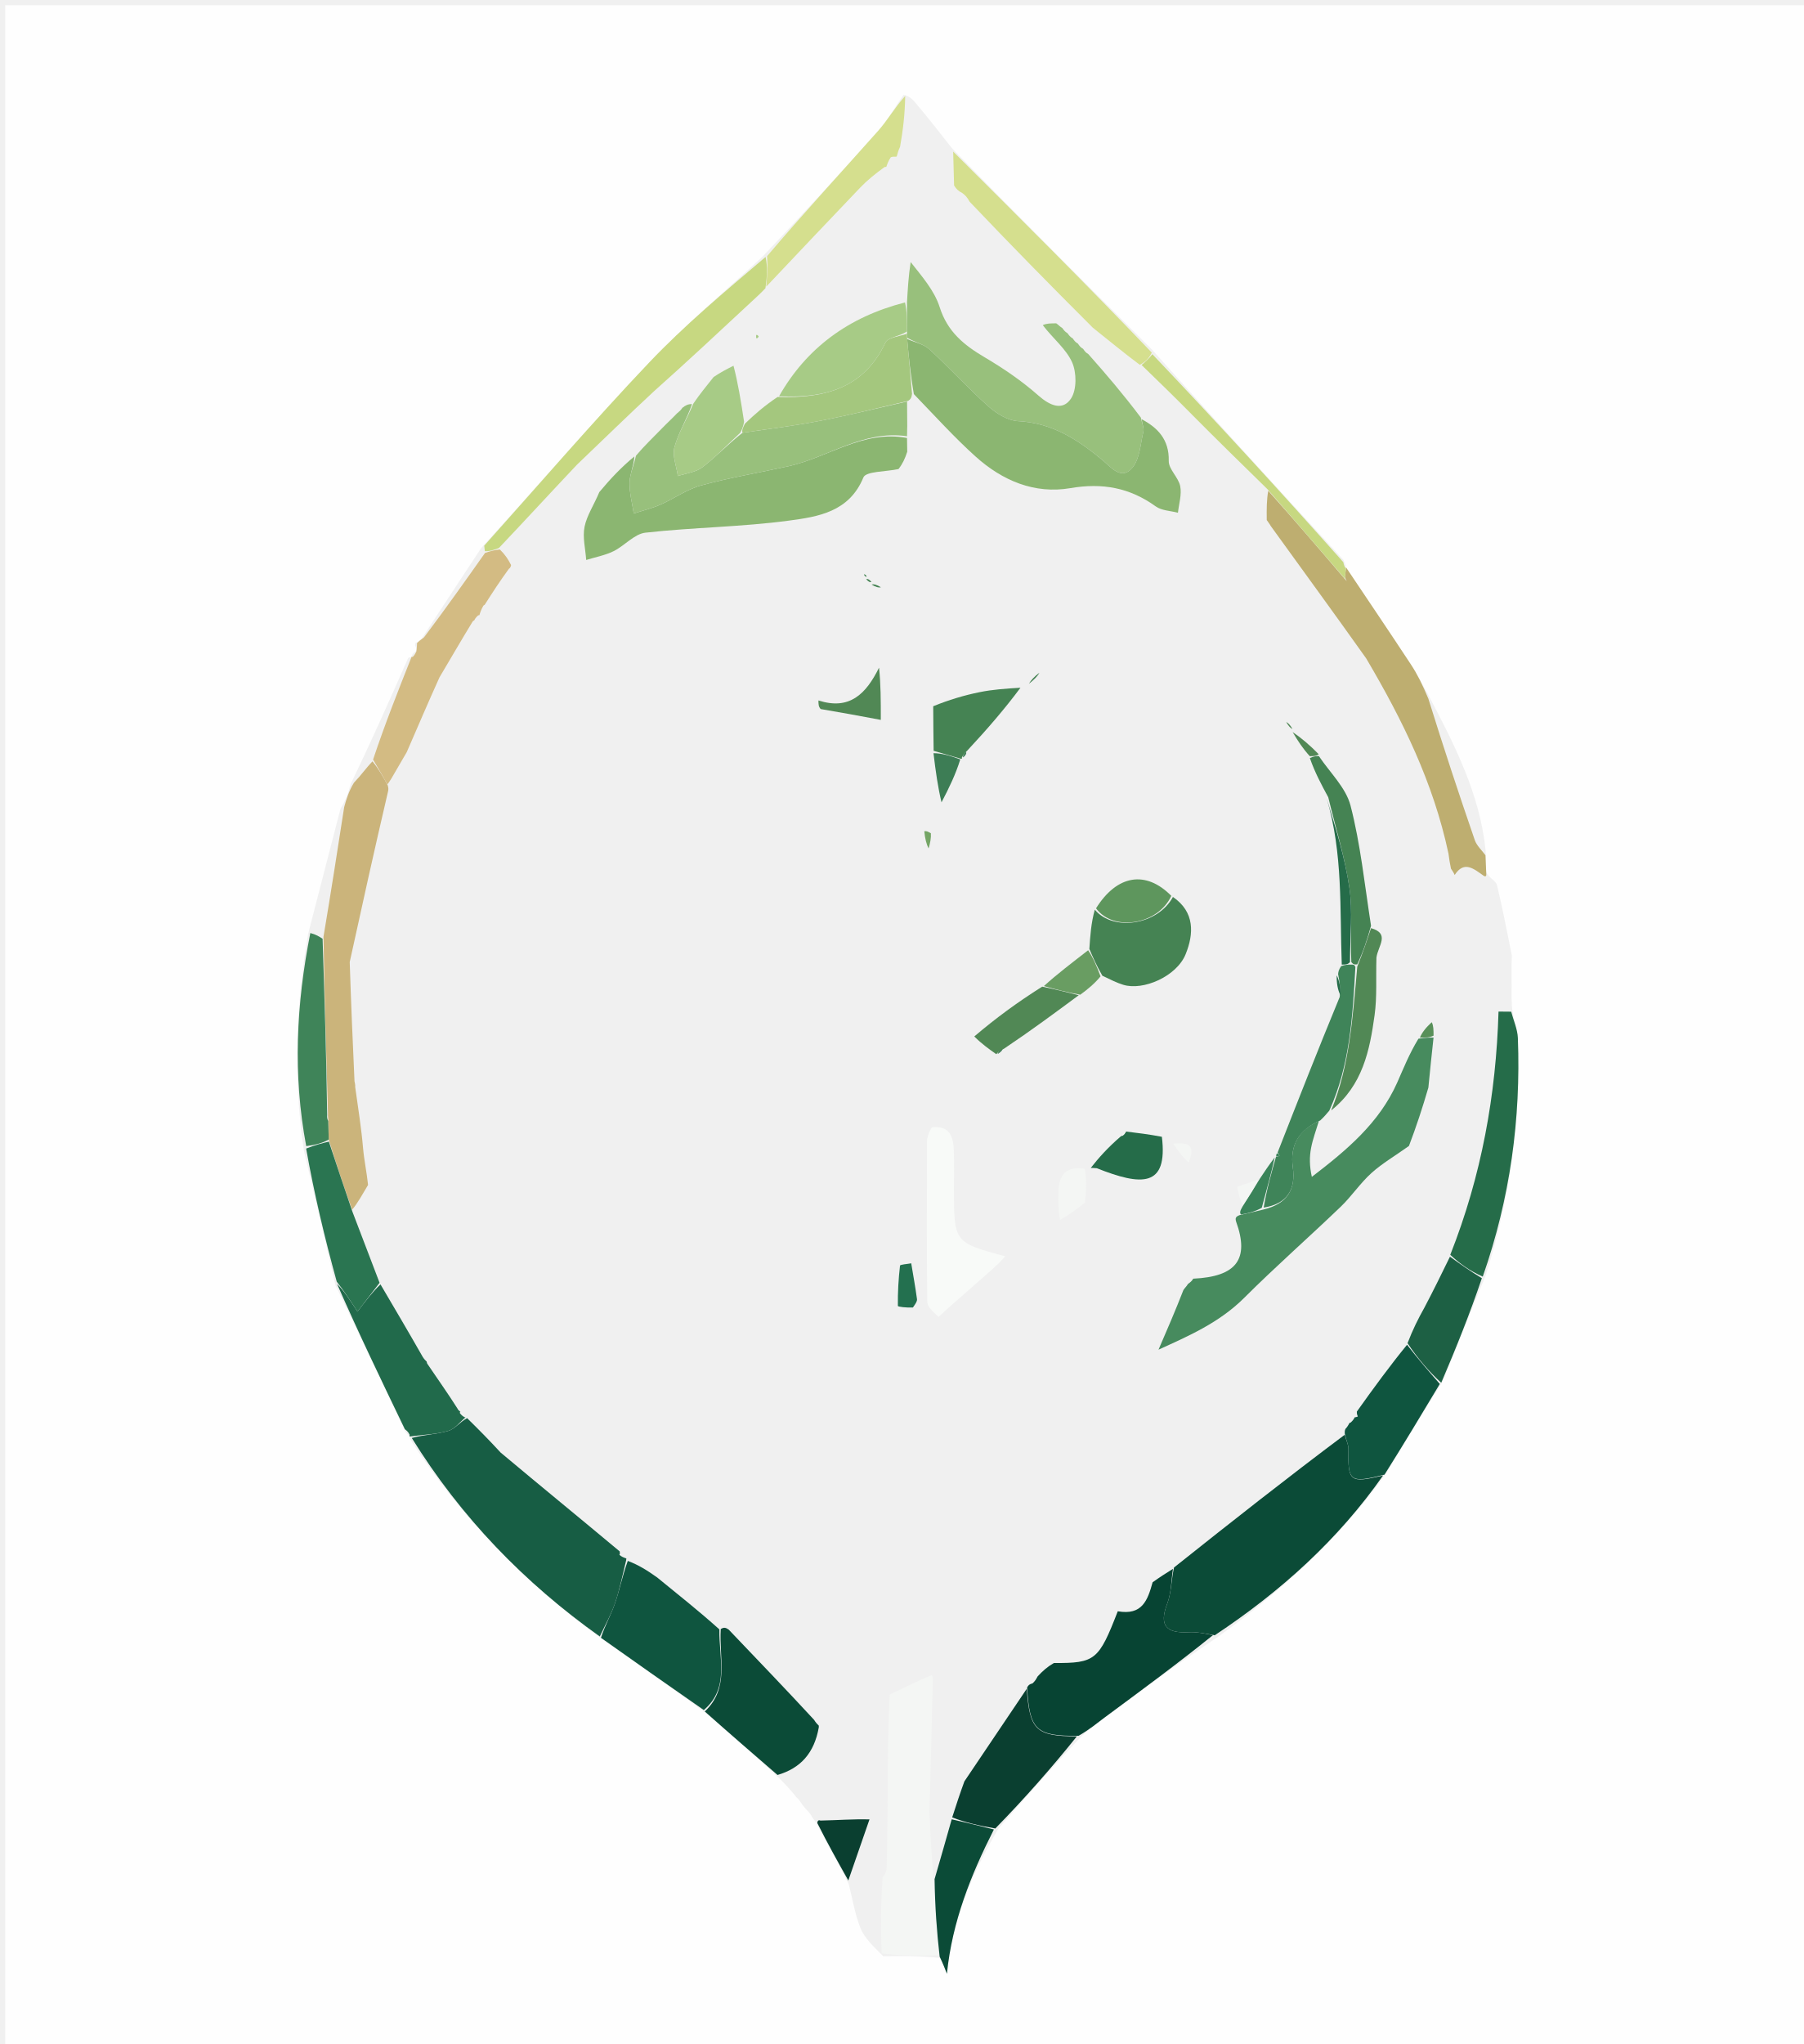
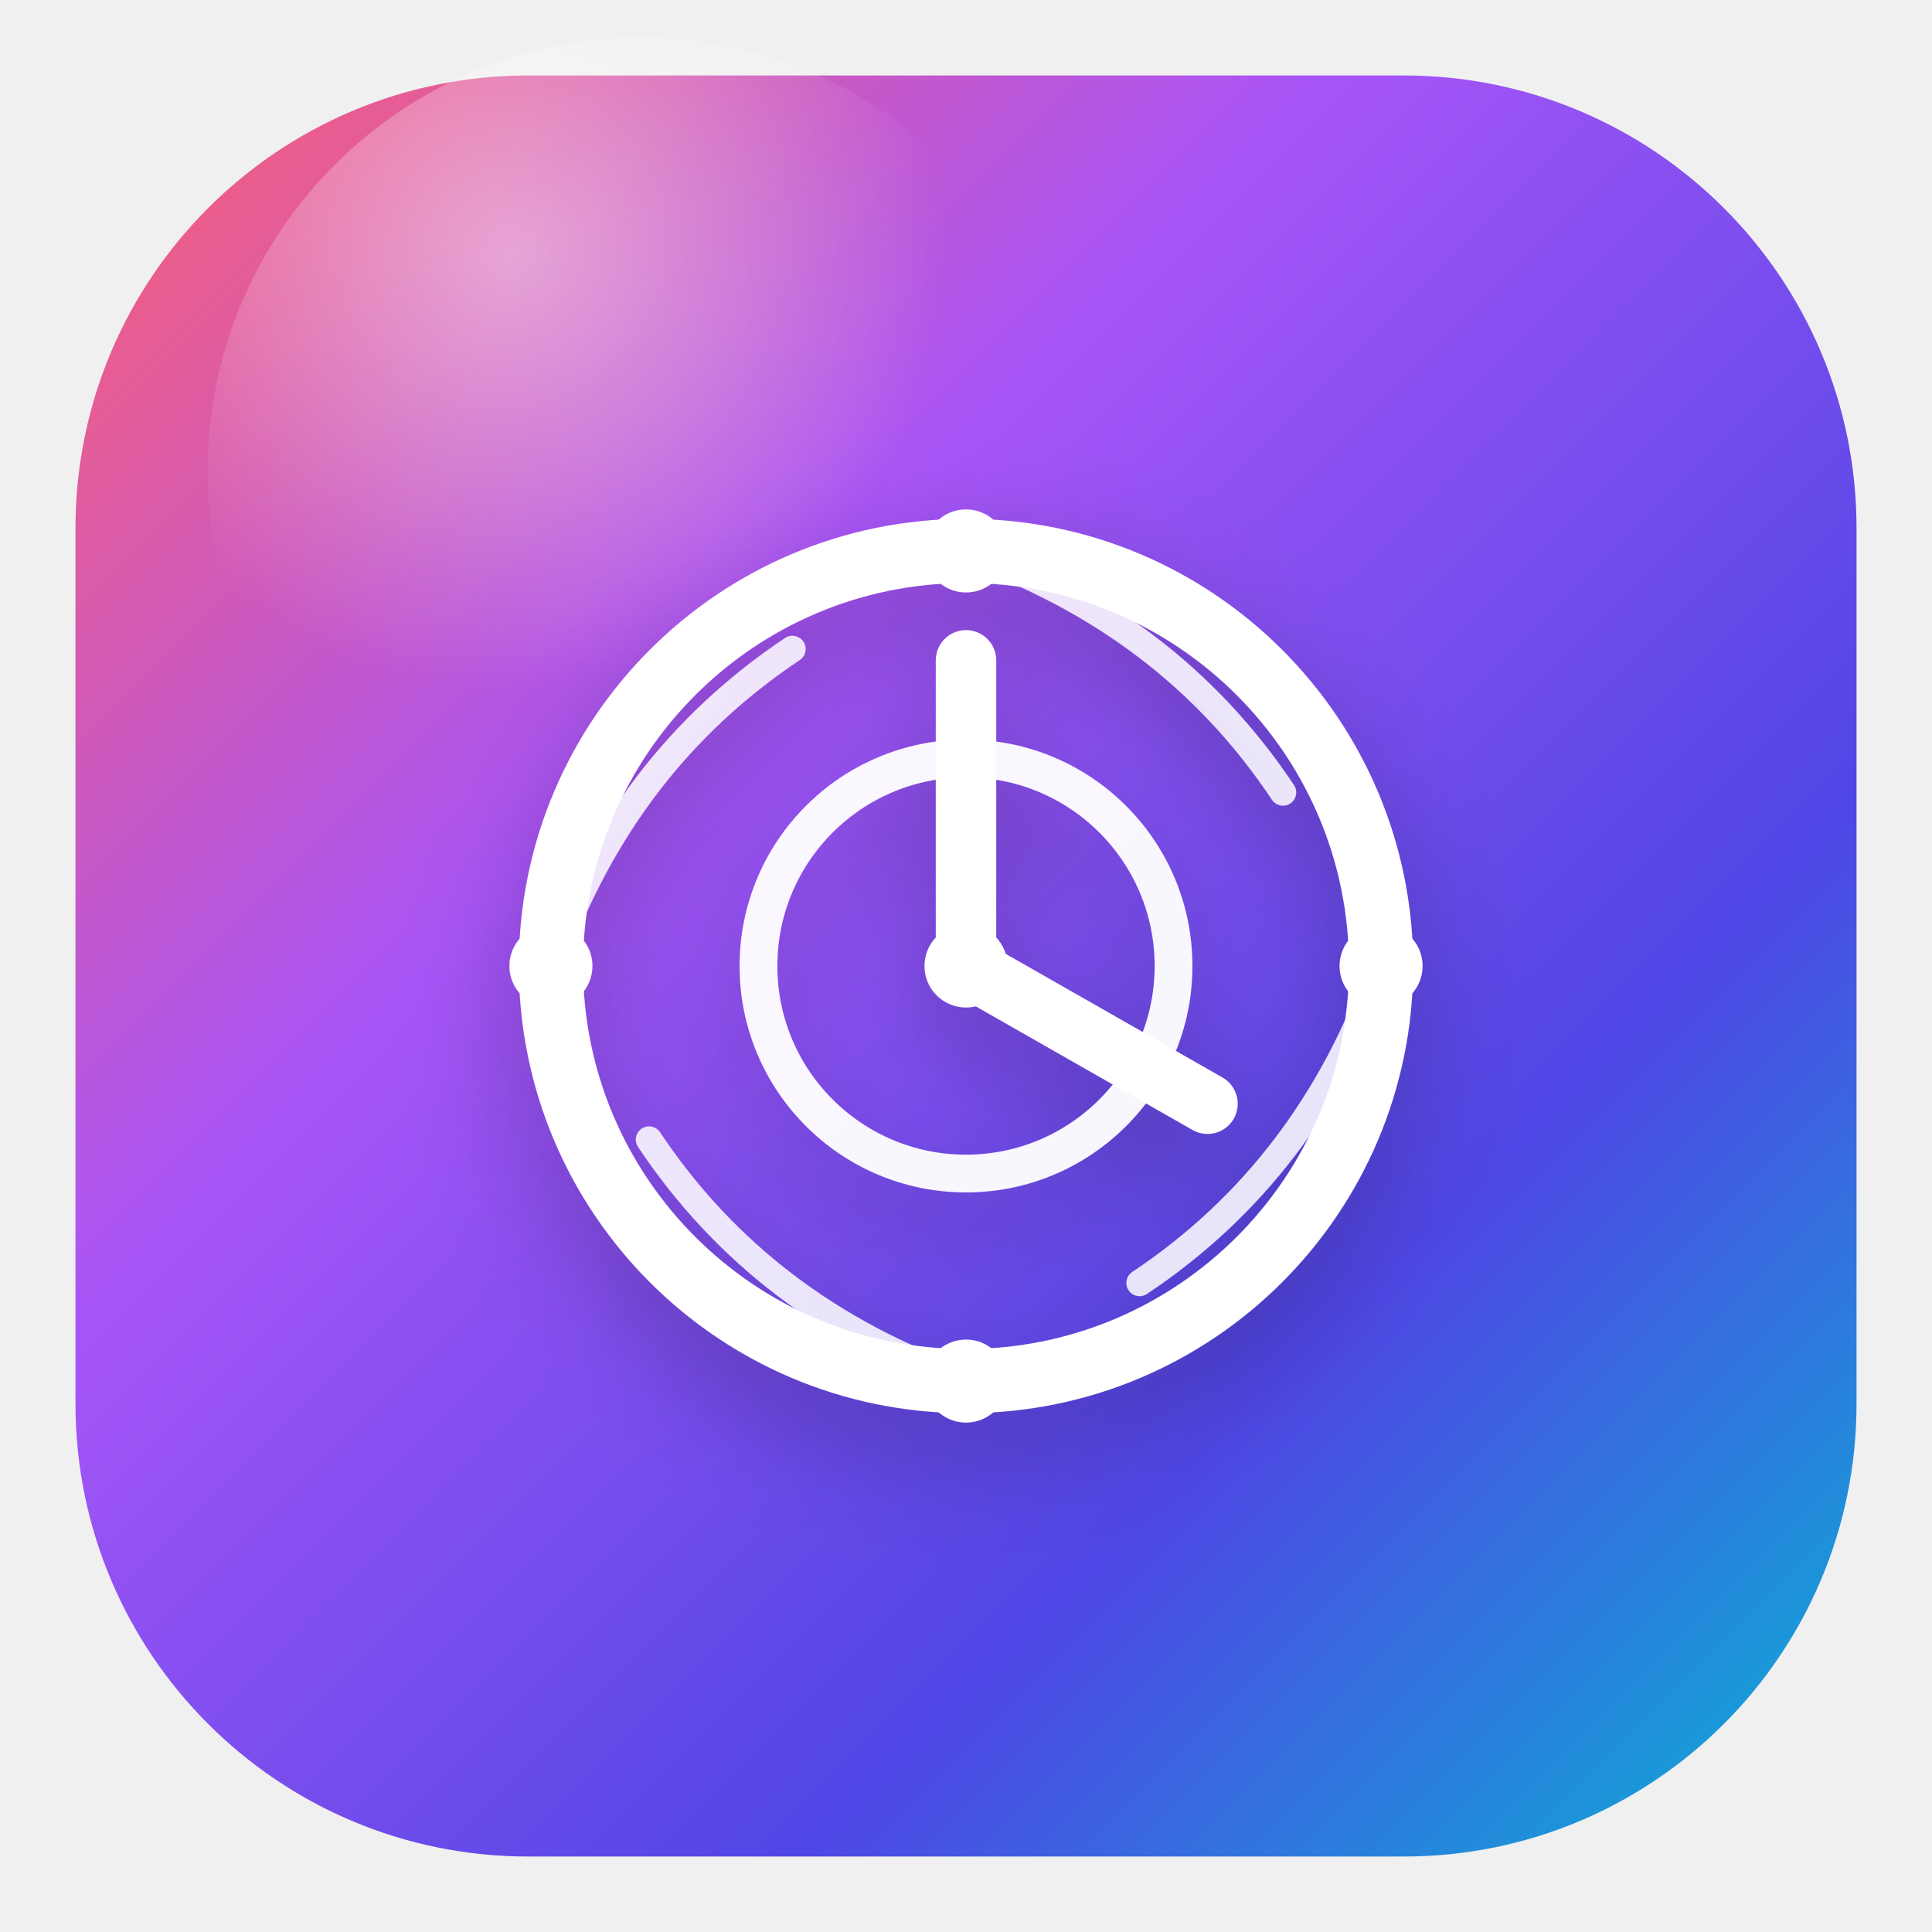
- <svg xmlns="http://www.w3.org/2000/svg" version="1.1" id="Layer_1" x="0px" y="0px" width="100%" viewBox="0 0 346 392" enable-background="new 0 0 346 392" xml:space="preserve">
-   <path fill="#FEFEFE" opacity="1" stroke="none" d=" M347,183   C347,253.333 347,323.167 347,393   C231.667,393 116.333,393 1,393   C1,262.333 1,131.667 1,1   C116.333,1 231.666,1 347,1   C347,61.5 347,122 347,183  M153.727,345.844   C153.882,346.11 154.091,346.325 154.636,346.99   C155.035,347.382 155.434,347.774 155.904,348.672   C156.119,348.925 156.333,349.178 156.801,350.08   C158.778,353.599 160.754,357.118 162.823,361.362   C163.546,364.195 163.995,367.139 165.083,369.823   C165.842,371.694 167.476,373.21 169.432,375.175   C172.965,375.116 176.498,375.057 180.474,375.523   C180.865,376.523 181.256,377.524 181.646,378.524   C182.663,368.499 186.251,359.56 191.561,350.63   C196.709,344.753 201.857,338.877 207.65,332.793   C209.065,331.653 210.443,330.463 211.902,329.382   C218.913,324.191 225.947,319.029 233.66,313.899   C245.751,305.167 256.699,295.264 265.863,282.646   C269.307,276.902 272.752,271.159 276.743,264.956   C279.384,258.364 282.024,251.773 285.007,244.579   C289.695,229.774 291.754,214.604 291.17,199.094   C291.106,197.39 290.332,195.712 290.041,193.216   C289.979,192.128 289.917,191.039 289.976,189.293   C289.951,187.542 289.926,185.792 290.005,183.189   C289.082,178.692 288.236,174.175 287.158,169.714   C286.979,168.976 285.781,168.485 285.087,167.263   C285.042,166.183 284.997,165.103 284.99,163.156   C283.907,152.457 279.198,143.125 273.97,133.24   C272.872,131.304 271.878,129.3 270.657,127.445   C266.551,121.205 262.364,115.018 258.126,108.85   C258.126,108.85 258.109,108.938 258.167,108.471   C258.167,108.471 257.965,108.046 257.733,107.412   C245.523,94.127 233.313,80.842 220.896,66.957   C208.212,54.329 195.528,41.7 182.622,28.439   C180.408,25.61 178.194,22.781 175.529,19.618   C174.974,19.002 174.419,18.387 173.322,18.186   C171.72,20.49 170.331,22.984 168.48,25.067   C161.356,33.08 154.085,40.961 146.285,49.211   C138.985,55.976 131.308,62.383 124.471,69.588   C113.648,80.995 103.387,92.936 92.33,105.07   C88.604,110.723 84.879,116.376 80.862,122.529   C80.577,122.788 80.293,123.047 79.704,123.35   C79.533,123.648 79.633,123.876 79.935,124.476   C79.935,124.476 79.875,124.919 79.442,125.144   C79.184,125.36 79.009,125.63 78.963,126.005   C78.963,126.005 78.968,125.938 78.315,126.161   C74.815,134.091 71.316,142.021 67.279,150.342   C66.86,151.826 66.441,153.31 65.318,155.103   C63.319,162.843 61.32,170.583 59.107,179.09   C56.824,192.595 56.163,206.132 58.296,220.664   C60.276,228.976 62.256,237.287 64.349,246.455   C68.789,255.671 73.229,264.886 77.817,274.65   C78.069,274.915 78.321,275.18 78.542,275.487   C78.542,275.487 78.498,275.515 78.754,276.144   C88.447,291.029 100.591,303.553 115.503,314.348   C122.006,318.883 128.508,323.419 135.388,328.507   C139.976,332.473 144.563,336.439 149.435,340.984   C150.483,342.04 151.531,343.096 152.775,344.674   C153.044,344.921 153.313,345.169 153.727,345.844  z" />
-   <path fill="#175D44" opacity="1" stroke="none" d=" M115.055,313.844   C100.591,303.553 88.447,291.029 78.99,275.777   C81.497,275.11 83.844,275.061 86.012,274.414   C87.269,274.038 88.238,272.699 89.605,271.974   C91.883,274.201 93.893,276.248 96.049,278.586   C103.75,285.04 111.305,291.203 118.877,297.529   C118.894,297.692 118.967,298.011 118.819,298.178   C119.161,298.526 119.65,298.709 120.143,298.878   C120.146,298.865 120.17,298.846 120.112,299.247   C119.369,302.285 118.84,304.976 117.952,307.543   C117.201,309.717 116.037,311.749 115.055,313.844  z" />
-   <path fill="#0B4B37" opacity="1" stroke="none" d=" M265.313,282.973   C256.699,295.264 245.751,305.167 233.017,313.617   C230.925,313.223 229.467,312.953 228.027,313.028   C223.832,313.249 222.242,311.876 223.908,307.538   C224.697,305.482 224.665,303.11 225.208,300.618   C236.244,291.829 247.077,283.304 257.964,275.154   C258.245,276.302 258.682,277.078 258.668,277.845   C258.549,284.182 258.911,284.481 265.313,282.973  z" />
-   <path fill="#BEAE70" opacity="1" stroke="none" d=" M258.208,108.811   C262.364,115.018 266.551,121.205 270.657,127.445   C271.878,129.3 272.872,131.304 273.999,133.994   C276.972,143.543 279.882,152.349 282.905,161.116   C283.277,162.192 284.255,163.059 284.953,164.022   C284.997,165.103 285.042,166.183 285.108,167.629   C285.13,167.995 285.053,168.111 284.718,168.03   C282.623,166.547 280.861,165.023 279.046,167.807   C278.848,167.337 278.674,167.114 278.338,166.592   C278.12,165.519 277.992,164.8 277.857,163.694   C274.949,150.067 269.06,138.108 262.07,126.264   C255.945,117.637 249.874,109.344 243.744,100.847   C243.52,100.403 243.305,100.222 242.999,99.737   C242.968,97.573 242.979,95.77 243.29,94.123   C248.395,99.851 253.199,105.424 258.057,111.138   C258.199,111.33 258.286,111.381 258.374,111.431   C258.248,111.288 258.122,111.146 258.012,110.636   C258.088,109.783 258.148,109.297 258.208,108.811  z" />
-   <path fill="#F4F6F4" opacity="1" stroke="none" d=" M180.031,374.997   C176.498,375.057 172.965,375.116 169.136,374.645   C168.91,369.456 168.98,364.797 169.307,360.04   C169.687,359.623 169.812,359.305 170.064,358.597   C170.212,354.148 170.231,350.089 170.279,345.559   C170.31,338.388 170.314,331.689 170.672,324.981   C173.57,323.645 176.114,322.319 178.755,321.249   C178.919,321.676 178.986,321.846 178.938,322.472   C178.696,330.948 178.568,338.969 178.292,347.424   C178.455,351.989 178.768,356.118 179.056,360.691   C179.365,365.756 179.698,370.377 180.031,374.997  z" />
-   <path fill="#CBB47B" opacity="1" stroke="none" d=" M66.022,154.794   C66.441,153.31 66.86,151.826 67.897,150.109   C69.36,148.584 70.206,147.292 71.455,146.017   C72.677,147.507 73.495,148.981 74.376,150.606   C74.515,151.081 74.563,151.408 74.38,152.034   C71.835,162.912 69.494,173.494 67.087,184.497   C67.338,192.323 67.653,199.728 68.003,207.365   C68.037,207.596 68.182,208.042 68.136,208.46   C68.701,212.574 69.312,216.269 69.642,220.155   C69.856,222.571 70.35,224.796 70.605,227.25   C69.506,229.084 68.646,230.687 67.553,231.994   C65.909,227.446 64.498,223.195 63.06,218.548   C63.009,217.095 62.986,216.039 62.973,214.747   C62.983,214.511 62.875,214.051 62.913,213.624   C62.594,202.141 62.239,191.086 62.052,179.664   C63.488,171.13 64.755,162.962 66.022,154.794  z" />
-   <path fill="#074433" opacity="1" stroke="none" d=" M225.004,300.881   C224.665,303.11 224.697,305.482 223.908,307.538   C222.242,311.876 223.832,313.249 228.027,313.028   C229.467,312.953 230.925,313.223 232.673,313.596   C225.947,319.029 218.913,324.191 211.902,329.382   C210.443,330.463 209.065,331.653 206.897,332.897   C198.711,332.981 197.52,331.798 197.026,323.661   C197.247,323.167 197.482,322.999 198.07,322.839   C198.539,322.409 198.736,322.084 199.052,321.495   C200.025,320.454 200.878,319.679 202.169,318.932   C210.113,318.978 210.776,318.4 214.42,309.012   C219.112,309.836 220.145,306.92 221.103,303.454   C222.525,302.427 223.765,301.654 225.004,300.881  z" />
-   <path fill="#0F553F" opacity="1" stroke="none" d=" M115.279,314.096   C116.037,311.749 117.201,309.717 117.952,307.543   C118.84,304.976 119.369,302.285 120.428,299.35   C122.496,300.123 124.191,301.194 126.074,302.535   C130.173,305.886 134.083,308.967 137.994,312.486   C137.91,318.115 139.972,323.732 135.01,327.954   C128.508,323.419 122.006,318.883 115.279,314.096  z" />
-   <path fill="#0B4B37" opacity="1" stroke="none" d=" M135.199,328.231   C139.972,323.732 137.91,318.115 138.263,312.421   C138.882,312.031 139.233,312.144 139.79,312.532   C145.365,318.378 150.734,323.949 156.161,329.828   C156.513,330.413 156.808,330.691 157.074,330.951   C157.045,330.934 157.101,330.895 157.067,331.273   C156.204,336.189 153.586,339.115 149.15,340.405   C144.563,336.439 139.976,332.473 135.199,328.231  z" />
-   <path fill="#C7D881" opacity="1" stroke="none" d=" M92.888,104.652   C103.387,92.936 113.648,80.995 124.471,69.588   C131.308,62.383 138.985,55.976 146.86,49.277   C147.287,51.219 147.138,53.095 146.836,55.27   C145.829,56.342 144.968,57.106 144.126,57.89   C138.015,63.583 131.907,69.281 125.473,75.019   C120.421,79.698 115.694,84.334 110.673,89.124   C105.582,94.51 100.785,99.742 95.698,105.103   C94.62,105.503 93.831,105.774 93.005,105.696   C92.941,105.116 92.914,104.884 92.888,104.652  z" />
-   <path fill="#256C49" opacity="1" stroke="none" d=" M289.888,194.022   C290.332,195.712 291.106,197.39 291.17,199.094   C291.754,214.604 289.695,229.774 284.434,244.836   C281.954,243.732 280.048,242.371 278.202,240.651   C284.216,225.439 286.984,209.977 287.459,194.001   C288.5,194.001 289.194,194.012 289.888,194.022  z" />
-   <path fill="#216A4B" opacity="1" stroke="none" d=" M89.336,271.794   C88.238,272.699 87.269,274.038 86.012,274.414   C83.844,275.061 81.497,275.11 78.861,275.463   C78.498,275.515 78.542,275.487 78.581,275.152   C78.303,274.579 77.986,274.34 77.669,274.102   C73.229,264.886 68.789,255.671 64.653,246.224   C65.994,247.583 67.031,249.174 68.575,251.54   C70.195,249.428 71.504,247.721 72.989,246.322   C75.785,251.073 78.405,255.515 81.082,260.211   C81.385,260.694 81.633,260.923 81.867,261.147   C81.854,261.142 81.835,261.169 81.938,261.493   C83.999,264.549 85.957,267.282 87.761,270.139   C87.852,270.408 88.097,270.553 88.315,270.761   C88.289,270.824 88.175,270.748 88.229,271.028   C88.596,271.5 88.909,271.691 89.24,271.847   C89.259,271.812 89.336,271.794 89.336,271.794  z" />
-   <path fill="#0A3F30" opacity="1" stroke="none" d=" M196.961,323.874   C197.52,331.798 198.711,332.981 206.575,333   C201.857,338.877 196.709,344.753 190.931,350.667   C187.722,350.105 185.143,349.506 182.658,348.543   C183.44,346.098 184.129,344.016 184.997,341.633   C189.104,335.513 193.032,329.694 196.961,323.874  z" />
-   <path fill="#D5DF8E" opacity="1" stroke="none" d=" M182.844,29.072   C195.528,41.7 208.212,54.329 220.948,67.629   C220.329,68.867 219.657,69.433 218.644,69.964   C215.516,67.623 212.73,65.316 209.649,62.86   C201.574,54.796 193.794,46.883 185.985,38.666   C185.591,37.922 185.226,37.479 184.577,37.009   C183.87,36.637 183.447,36.293 183.02,35.567   C182.958,33.148 182.901,31.11 182.844,29.072  z" />
-   <path fill="#D3BB83" opacity="1" stroke="none" d=" M93.042,106.044   C93.831,105.774 94.62,105.503 95.885,105.378   C96.929,106.407 97.497,107.291 98.037,108.363   C98.01,108.551 97.924,108.921 97.626,109.078   C95.869,111.483 94.411,113.73 92.975,115.99   C92.998,116.002 92.979,115.953 92.742,116.137   C92.313,116.875 92.121,117.429 91.96,117.992   C91.992,118 91.976,117.938 91.724,118.017   C91.292,118.394 91.113,118.692 90.965,118.992   C90.997,118.994 90.97,118.936 90.703,119.143   C88.472,122.779 86.51,126.208 84.312,129.891   C82.116,134.748 80.154,139.35 78.025,144.245   C76.964,146.067 76.071,147.596 75.051,149.356   C74.72,149.877 74.517,150.165 74.313,150.454   C73.495,148.981 72.677,147.507 71.567,145.673   C73.839,138.853 76.404,132.396 78.968,125.938   C78.968,125.938 78.963,126.005 79.184,125.978   C79.562,125.606 79.718,125.263 79.875,124.919   C79.875,124.919 79.935,124.476 79.964,124.073   C79.993,123.67 80.008,123.306 80.008,123.306   C80.293,123.047 80.577,122.788 81.344,122.223   C85.564,116.627 89.303,111.336 93.042,106.044  z" />
-   <path fill="#0F553F" opacity="1" stroke="none" d=" M265.588,282.809   C258.911,284.481 258.549,284.182 258.668,277.845   C258.682,277.078 258.245,276.302 257.967,274.952   C257.917,274.373 258.044,273.987 258.264,273.853   C258.616,273.407 258.748,273.096 258.906,272.836   C258.933,272.886 258.821,272.908 259.083,272.827   C259.525,272.44 259.706,272.135 259.846,271.86   C259.805,271.891 259.761,271.8 259.955,271.812   C260.26,271.764 260.472,271.663 260.467,271.649   C260.38,271.432 260.265,271.226 260.281,270.712   C263.556,266.112 266.708,261.818 269.913,257.901   C272.043,260.656 274.12,263.036 276.196,265.416   C272.752,271.159 269.307,276.902 265.588,282.809  z" />
-   <path fill="#2A7551" opacity="1" stroke="none" d=" M72.812,246.015   C71.504,247.721 70.195,249.428 68.575,251.54   C67.031,249.174 65.994,247.583 64.596,245.796   C62.256,237.287 60.276,228.976 58.726,220.274   C60.467,219.571 61.777,219.258 63.087,218.944   C64.498,223.195 65.909,227.446 67.596,232.357   C69.519,237.35 71.166,241.682 72.812,246.015  z" />
-   <path fill="#3F8459" opacity="1" stroke="none" d=" M63.06,218.548   C61.777,219.258 60.467,219.571 58.742,219.804   C56.163,206.132 56.824,192.595 59.528,178.939   C60.593,179.202 61.238,179.616 61.883,180.03   C62.239,191.086 62.594,202.141 62.762,213.715   C62.704,214.482 62.834,214.732 62.963,214.983   C62.986,216.039 63.009,217.095 63.06,218.548  z" />
-   <path fill="#D5DF8E" opacity="1" stroke="none" d=" M146.989,54.971   C147.138,53.095 147.287,51.219 147.152,49.117   C154.085,40.961 161.356,33.08 168.48,25.067   C170.331,22.984 171.72,20.49 173.64,18.415   C173.599,21.754 173.24,24.864 172.658,28.156   C172.305,28.892 172.175,29.447 172.023,30.004   C172,30.007 172.007,30.052 171.796,30.052   C171.585,30.053 171.164,30.022 170.878,30.16   C170.399,30.876 170.206,31.456 170.014,32.016   C170.015,31.997 170.051,32.016 169.699,32.022   C167.907,33.33 166.382,34.548 165.043,35.946   C158.996,42.26 153.002,48.625 146.989,54.971  z" />
-   <path fill="#1D6044" opacity="1" stroke="none" d=" M276.47,265.186   C274.12,263.036 272.043,260.656 270.005,257.597   C271.027,254.946 272.012,252.975 273.247,250.765   C275.045,247.355 276.593,244.182 278.142,241.009   C280.048,242.371 281.954,243.732 284.263,245.137   C282.024,251.773 279.384,258.364 276.47,265.186  z" />
-   <path fill="#C7D881" opacity="1" stroke="none" d=" M218.986,69.999   C219.657,69.433 220.329,68.867 221.052,67.929   C233.313,80.842 245.523,94.127 257.688,107.82   C257.799,108.466 257.954,108.702 258.109,108.938   C258.109,108.938 258.126,108.85 258.167,108.831   C258.148,109.297 258.088,109.783 258.014,110.635   C258,111 258.003,110.996 258.003,110.996   C253.199,105.424 248.395,99.851 243.145,93.828   C238.13,88.919 233.559,84.461 228.833,79.696   C225.447,76.26 222.216,73.129 218.986,69.999  z" />
-   <path fill="#0B4B37" opacity="1" stroke="none" d=" M182.565,348.907   C185.143,349.506 187.722,350.105 190.655,350.856   C186.251,359.56 182.663,368.499 181.646,378.524   C181.256,377.524 180.865,376.523 180.253,375.26   C179.698,370.377 179.365,365.756 179.279,360.378   C180.539,356.049 181.552,352.478 182.565,348.907  z" />
-   <path fill="#0A3F30" opacity="1" stroke="none" d=" M162.731,360.638   C160.754,357.118 158.778,353.599 156.794,349.644   C156.786,349.208 157.02,348.981 157.381,349.149   C160.701,349.08 163.659,348.844 166.792,348.927   C167.724,352.404 168…39834 tokens truncated…916,140.961   C177.137,140.748 176.646,140.279 176.114,139.541   C176.31,139.204 176.548,139.136 177.156,139.1  z" />
-   <path fill="#458353" opacity="1" stroke="none" d=" M168.98,112.628   C168.533,112.734 167.928,112.566 167.196,112.097   C167.653,111.981 168.237,112.167 168.98,112.628  z" />
-   <path fill="#458353" opacity="1" stroke="none" d=" M167.164,111.604   C166.876,111.723 166.563,111.535 166.164,111.077   C166.432,110.97 166.785,111.134 167.164,111.604  z" />
-   <path fill="#458353" opacity="1" stroke="none" d=" M166.251,110.596   C166.057,110.643 165.824,110.467 165.741,110.172   C165.891,110.052 166.211,110.373 166.251,110.596  z" />
-   <path fill="#478B5E" opacity="1" stroke="none" d=" M227.9,246.225   C228.333,245.912 228.598,245.728 228.898,245.225   C237.141,244.84 239.753,241.54 237.108,234.246   C236.937,233.597 237.03,233.319 237.841,233.02   C239.625,232.639 240.812,232.32 242.367,231.963   C246.966,230.861 248.583,228.087 248,223.872   C247.415,219.648 249.117,216.709 252.995,214.997   C252.485,216.713 251.836,218.403 251.503,220.153   C251.18,221.856 251.181,223.621 251.648,225.698   C258.289,220.611 264.57,215.398 268.033,207.597   C269.231,204.896 270.308,202.143 272.095,199.205   C273.497,198.995 274.246,198.992 274.994,198.989   C274.663,202.044 274.332,205.099 274.002,208.578   C272.853,212.515 271.701,216.027 270.276,219.772   C267.685,221.634 265.193,223.069 263.101,224.949   C260.933,226.896 259.286,229.415 257.177,231.438   C251.063,237.305 244.686,242.903 238.69,248.886   C233.834,253.731 227.88,256.262 222.234,258.843   C223.899,254.996 225.455,251.402 227.011,247.408   C227.339,246.914 227.601,246.727 227.9,246.225  z" />
-   <path fill="#3F8459" opacity="1" stroke="none" d=" M253.262,214.877   C249.117,216.709 247.415,219.648 248,223.872   C248.583,228.087 246.966,230.861 242.409,231.593   C242.988,228.1 243.891,224.937 244.793,221.775   C244.793,221.775 244.844,221.912 244.983,221.864   C245.232,221.752 245.343,221.688 245.453,221.625   C245.331,221.421 245.21,221.217 245.088,221.014   C248.909,211.27 252.731,201.526 256.987,191.213   C257.176,189.368 256.93,188.092 256.685,186.816   C256.735,186.399 256.786,185.983 257.269,185.283   C258.116,184.993 258.532,184.988 259.211,184.988   C259.65,184.997 259.825,185 260,185.456   C259.477,195.149 258.903,204.38 255,212.996   C254.51,213.583 254.019,214.171 253.262,214.877  z" />
-   <path fill="#518855" opacity="1" stroke="none" d=" M255.357,212.959   C258.903,204.38 259.477,195.149 260.359,185.392   C261.479,182.583 262.241,180.29 263.002,177.998   C266.714,179.062 264.35,181.374 264.041,183.627   C263.92,187.558 264.171,191.164 263.688,194.668   C262.752,201.446 261.4,208.165 255.357,212.959  z" />
-   <path fill="#589059" opacity="1" stroke="none" d=" M274.995,198.616   C274.246,198.992 273.497,198.995 272.375,198.997   C272.772,198.021 273.543,197.046 274.653,196.038   C274.993,196.75 274.994,197.497 274.995,198.616  z" />
-   <path fill="#458353" opacity="1" stroke="none" d=" M179.097,143.994   C179.063,141.293 179.029,138.593 179.016,135.443   C181.992,134.231 184.922,133.352 187.908,132.744   C190.373,132.243 192.904,132.063 195.754,131.893   C192.759,135.925 189.414,139.805 185.529,143.974   C184.822,144.626 184.655,144.988 184.488,145.35   C184.488,145.35 184.675,145.602 184.262,145.494   C182.266,144.922 180.682,144.458 179.097,143.994  z" />
-   <path fill="#458353" opacity="1" stroke="none" d=" M199.388,129.017   C199.044,129.685 198.351,130.363 197.37,131.14   C197.734,130.502 198.387,129.764 199.388,129.017  z" />
-   <path fill="#458353" opacity="1" stroke="none" d=" M263.002,177.542   C262.241,180.29 261.479,182.583 260.359,184.939   C259.825,185 259.65,184.997 259.225,184.522   C258.978,179.452 259.511,174.777 258.853,170.276   C257.996,164.414 256.194,158.69 254.798,152.907   C253.509,150.522 252.22,148.136 251.267,145.381   C252.068,145.008 252.533,145.004 252.998,145.001   C255.089,148.146 258.171,151.034 259.067,154.49   C260.979,161.866 261.758,169.536 263.002,177.542  z" />
-   <path fill="#518855" opacity="1" stroke="none" d=" M252.963,144.645   C252.533,145.004 252.068,145.008 251.254,145.019   C249.949,143.589 248.993,142.151 247.96,140.391   C249.565,141.476 251.247,142.882 252.963,144.645  z" />
-   <path fill="#518855" opacity="1" stroke="none" d=" M247.919,139.785   C247.548,139.666 247.172,139.218 246.726,138.477   C247.076,138.608 247.494,139.032 247.919,139.785  z" />
-   <path fill="#8BB671" opacity="1" stroke="none" d=" M174.033,86.633   C173.598,87.974 173.15,88.938 172.359,89.957   C169.803,90.495 166.115,90.371 165.624,91.563   C162.896,98.192 156.935,99.092 151.387,99.838   C142.261,101.066 132.984,101.131 123.822,102.155   C121.677,102.395 119.819,104.669 117.686,105.714   C116.058,106.512 114.203,106.849 112.448,107.39   C112.305,105.256 111.724,103.032 112.136,101.011   C112.582,98.824 113.954,96.826 114.963,94.379   C117.134,91.773 119.263,89.534 121.691,87.541   C121.555,89.376 120.805,90.957 120.769,92.554   C120.725,94.522 121.275,96.504 121.569,98.479   C123.278,97.923 125.045,97.499 126.684,96.781   C129.32,95.625 131.753,93.84 134.483,93.097   C139.987,91.598 145.639,90.651 151.219,89.422   C158.84,87.743 165.59,82.408 173.991,83.996   C174.001,84.749 174.01,85.503 174.033,86.633  z" />
-   <path fill="#98C07C" opacity="1" stroke="none" d=" M173.996,83.666   C165.59,82.408 158.84,87.743 151.219,89.422   C145.639,90.651 139.987,91.598 134.483,93.097   C131.753,93.84 129.32,95.625 126.684,96.781   C125.045,97.499 123.278,97.923 121.569,98.479   C121.275,96.504 120.725,94.522 120.769,92.554   C120.805,90.957 121.555,89.376 121.995,87.395   C123.569,85.528 125.136,84.056 126.849,82.29   C127.912,81.183 128.829,80.369 129.874,79.273   C130.326,78.891 130.585,78.705 130.891,78.216   C131.496,77.739 131.994,77.48 132.746,77.497   C131.751,80.413 130.15,82.958 129.386,85.734   C128.927,87.401 129.773,89.429 130.032,91.294   C131.617,90.76 133.473,90.58 134.73,89.617   C137.322,87.631 139.595,85.228 142.436,82.997   C147.716,82.241 152.588,81.625 157.398,80.688   C162.961,79.606 168.469,78.241 174,76.999   C174.007,78.394 174.013,79.788 174.035,81.602   C174.034,82.46 174.018,82.898 173.996,83.666  z" />
-   <path fill="#F8FAF8" opacity="1" stroke="none" d=" M187.872,245.61   C185.182,248.002 182.675,250.111 180.061,252.539   C179.231,251.795 177.896,250.739 177.881,249.665   C177.742,239.432 177.826,229.196 177.838,218.495   C178.063,217.492 178.298,216.956 178.738,216.21   C182.169,215.802 182.849,217.971 182.964,220.485   C183.077,222.977 182.999,225.477 182.999,227.974   C183,238.282 182.999,238.282 192.835,240.941   C191.488,242.51 189.773,243.918 187.872,245.61  z" />
-   <path fill="#458353" opacity="1" stroke="none" d=" M208.968,181.995   C209.137,179.491 209.306,176.987 210.012,174.456   C213.617,178.761 222.148,177.337 225.001,172.017   C229.226,174.912 229.019,179.093 227.439,182.997   C225.715,187.258 219.295,190.048 215.461,188.862   C214.229,188.482 213.062,187.894 211.465,187.127   C210.367,185.234 209.667,183.615 208.968,181.995  z" />
-   <path fill="#518855" opacity="1" stroke="none" d=" M191.145,202.19   C189.757,201.22 188.344,200.217 186.893,198.774   C191.001,195.282 195.146,192.23 199.923,189.219   C202.682,189.796 204.81,190.331 206.937,190.866   C202.382,194.239 197.826,197.613 192.614,201.108   C191.661,201.562 191.365,201.894 191.068,202.226   C191.068,202.226 191.118,202.156 191.145,202.19  z" />
-   <path fill="#256C49" opacity="1" stroke="none" d=" M222.881,218.015   C224.073,227.803 218.944,227.426 210.403,224.045   C209.848,223.996 209.674,223.991 209.24,223.988   C210.772,222.015 212.565,220.04 214.948,217.98   C215.701,217.601 215.865,217.305 216.03,217.01   C218.218,217.275 220.406,217.541 222.881,218.015  z" />
-   <path fill="#5E965D" opacity="1" stroke="none" d=" M224.69,171.808   C222.148,177.337 213.617,178.761 210.251,174.199   C214.268,167.768 219.797,166.859 224.69,171.808  z" />
-   <path fill="#256C49" opacity="1" stroke="none" d=" M254.496,153.121   C256.194,158.69 257.996,164.414 258.853,170.276   C259.511,174.777 258.978,179.452 258.962,184.516   C258.532,184.988 258.116,184.993 257.388,184.991   C256.996,174.354 257.639,163.658 254.496,153.121  z" />
-   <path fill="#699D62" opacity="1" stroke="none" d=" M207.227,190.768   C204.81,190.331 202.682,189.796 200.246,189.11   C202.794,186.799 205.651,184.64 208.738,182.238   C209.667,183.615 210.367,185.234 211.117,187.251   C209.95,188.656 208.733,189.663 207.227,190.768  z" />
-   <path fill="#F4F6F4" opacity="1" stroke="none" d=" M208.148,230.585   C206.548,231.959 205.103,232.925 203.339,233.97   C203.022,232.106 202.934,230.159 203.046,228.223   C203.211,225.389 204.446,223.602 208.089,224.138   C208.45,226.182 208.376,228.179 208.148,230.585  z" />
-   <path fill="#3D7D55" opacity="1" stroke="none" d=" M179.07,144.446   C180.682,144.458 182.266,144.922 184.208,145.641   C183.328,148.476 182.089,151.056 180.609,153.871   C179.927,151.037 179.485,147.968 179.07,144.446  z" />
-   <path fill="#3A8359" opacity="1" stroke="none" d=" M244.524,221.969   C243.891,224.937 242.988,228.1 242.042,231.632   C240.812,232.32 239.625,232.639 238.043,232.922   C237.772,232.541 237.893,232.195 238.357,231.385   C239.692,229.296 240.684,227.672 241.676,226.047   C242.536,224.752 243.395,223.457 244.524,221.969  z" />
-   <path fill="#F4F6F4" opacity="1" stroke="none" d=" M241.375,226.204   C240.684,227.672 239.692,229.296 238.415,231.116   C237.862,230.104 237.593,228.897 237.307,227.611   C238.706,227.147 239.89,226.754 241.375,226.204  z" />
-   <path fill="#F4F6F4" opacity="1" stroke="none" d=" M228.016,222.927   C226.974,222.046 226.075,220.839 225.057,219.328   C227.218,219.13 229.659,219.09 228.016,222.927  z" />
-   <path fill="#256C49" opacity="1" stroke="none" d=" M256.419,187.046   C256.93,188.092 257.176,189.368 257.128,190.869   C256.607,189.822 256.381,188.549 256.419,187.046  z" />
-   <path fill="#74A565" opacity="1" stroke="none" d=" M177.306,159.413   C177.753,159.335 178.045,159.512 178.568,159.802   C178.625,160.75 178.454,161.584 178.135,162.714   C177.709,161.895 177.431,160.782 177.306,159.413  z" />
-   <path fill="#F4F6F4" opacity="1" stroke="none" d=" M215.817,217.087   C215.865,217.305 215.701,217.601 215.273,217.864   C215.136,217.546 215.334,217.323 215.817,217.087  z" />
-   <path fill="#3D7D55" opacity="1" stroke="none" d=" M184.772,145.265   C184.655,144.988 184.822,144.626 185.314,144.203   C185.445,144.488 185.251,144.834 184.772,145.265  z" />
-   <path fill="#3D7D55" opacity="1" stroke="none" d=" M191.396,202.137   C191.365,201.894 191.661,201.562 192.297,201.156   C192.332,201.404 192.028,201.727 191.396,202.137  z" />
-   <path fill="#3A8359" opacity="1" stroke="none" d=" M244.948,221.193   C245.21,221.217 245.331,221.421 245.453,221.625   C245.343,221.688 245.232,221.752 244.926,221.818   C244.73,221.82 244.808,221.372 244.948,221.193  z" />
-   <path fill="#23704F" opacity="1" stroke="none" d=" M175.125,250.752   C173.91,250.812 172.238,250.638 172.236,250.443   C172.205,247.87 172.352,245.286 172.649,242.728   C172.675,242.498 174.05,242.425 174.799,242.279   C175.179,244.567 175.594,246.851 175.906,249.148   C175.964,249.573 175.608,250.054 175.125,250.752  z" />
-   <path fill="#518855" opacity="1" stroke="none" d=" M157.437,135.983   C157.015,135.541 157.009,135.103 156.999,134.336   C162.951,136.245 166.113,133.132 168.622,128.048   C168.964,131.176 168.964,134.37 168.964,138.06   C164.736,137.271 161.295,136.629 157.437,135.983  z" />
-   <path fill="#A7CB86" opacity="1" stroke="none" d=" M142,82.996   C139.595,85.228 137.322,87.631 134.73,89.617   C133.473,90.58 131.617,90.76 130.032,91.294   C129.773,89.429 128.927,87.401 129.386,85.734   C130.15,82.958 131.751,80.413 133.008,77.396   C134.257,75.546 135.497,74.072 136.886,72.312   C138.16,71.444 139.286,70.862 140.706,70.14   C141.562,73.425 142.124,76.849 142.737,80.893   C142.526,82.008 142.263,82.502 142,82.996  z" />
-   <path fill="#A7CB86" opacity="1" stroke="none" d=" M145.06,64.245   C145.241,64.17 145.411,64.337 145.531,64.534   C145.559,64.58 145.413,64.73 145.184,64.919   C145.025,64.836 145.028,64.666 145.06,64.245  z" />
-   <path fill="#98C07C" opacity="1" stroke="none" d=" M173.989,57.993   C174.129,55.51 174.27,53.027 174.688,50.255   C176.778,52.927 179.235,55.684 180.252,58.896   C181.747,63.617 184.909,66.175 188.868,68.511   C192.492,70.649 196.029,73.061 199.175,75.839   C201.423,77.826 203.845,78.836 205.444,76.441   C206.571,74.754 206.54,71.445 205.656,69.475   C204.501,66.899 201.995,64.93 200.036,62.355   C200.751,62.012 201.5,62.015 202.622,62.011   C203.086,62.336 203.27,62.6 203.773,62.901   C204.086,63.334 204.27,63.599 204.773,63.9   C205.086,64.335 205.271,64.599 205.777,64.897   C206.082,65.336 206.264,65.603 206.777,65.899   C207.076,66.338 207.256,66.608 207.772,66.902   C208.076,67.338 208.256,67.608 208.767,67.906   C212.228,71.802 215.462,75.599 218.853,80.092   C219.134,81.436 219.483,82.137 219.343,82.721   C218.777,85.09 218.668,87.917 217.257,89.655   C215.162,92.236 213.187,89.657 211.493,88.246   C206.76,84.304 201.805,81.098 195.302,80.767   C193.344,80.667 191.16,79.321 189.614,77.945   C185.69,74.454 182.15,70.533 178.274,66.983   C177.174,65.976 175.45,65.651 174.003,64.757   C173.99,64.331 173.985,64.161 173.986,63.563   C173.99,61.421 173.989,59.707 173.989,57.993  z" />
-   <path fill="#8BB671" opacity="1" stroke="none" d=" M174.012,65.012   C175.45,65.651 177.174,65.976 178.274,66.983   C182.15,70.533 185.69,74.454 189.614,77.945   C191.16,79.321 193.344,80.667 195.302,80.767   C201.805,81.098 206.76,84.304 211.493,88.246   C213.187,89.657 215.162,92.236 217.257,89.655   C218.668,87.917 218.777,85.09 219.343,82.721   C219.483,82.137 219.134,81.436 219.003,80.395   C222.014,81.993 224.304,84.251 224.198,88.389   C224.157,89.98 226.061,91.538 226.4,93.245   C226.719,94.85 226.144,96.632 225.962,98.336   C224.528,97.951 222.831,97.932 221.705,97.12   C216.722,93.524 211.463,92.562 205.355,93.612   C198.431,94.802 192.261,92.16 187.136,87.548   C183.114,83.927 179.463,79.894 175.302,75.582   C174.642,71.75 174.327,68.381 174.012,65.012  z" />
-   <path fill="#A4C77E" opacity="1" stroke="none" d=" M174.003,64.757   C174.327,68.381 174.642,71.75 174.953,75.54   C174.864,76.288 174.69,76.556 174.213,76.882   C168.469,78.241 162.961,79.606 157.398,80.688   C152.588,81.625 147.716,82.241 142.436,82.997   C142.263,82.502 142.526,82.008 142.896,81.254   C144.804,79.423 146.605,77.852 149.15,76.14   C158.535,76.425 165.78,74.314 169.856,65.687   C170.325,64.694 172.563,64.536 173.981,63.991   C173.985,64.161 173.99,64.331 174.003,64.757  z" />
-   <path fill="#A7CB86" opacity="1" stroke="none" d=" M173.986,63.563   C172.563,64.536 170.325,64.694 169.856,65.687   C165.78,74.314 158.535,76.425 149.444,75.997   C154.676,66.773 162.753,60.779 173.606,58.002   C173.989,59.707 173.99,61.421 173.986,63.563  z" />
+ <svg xmlns="http://www.w3.org/2000/svg" viewBox="0 0 1024 1024">
+   <defs>
+     <linearGradient id="bg" x1="0" y1="0" x2="1" y2="1">
+       <stop offset="0%" stop-color="#FF5F6D" />
+       <stop offset="35%" stop-color="#A855F7" />
+       <stop offset="70%" stop-color="#4F46E5" />
+       <stop offset="100%" stop-color="#06B6D4" />
+     </linearGradient>
+     <radialGradient id="glow" cx="35%" cy="25%">
+       <stop offset="0%" stop-color="#ffffff" stop-opacity=".45" />
+       <stop offset="100%" stop-color="#ffffff" stop-opacity="0" />
+     </radialGradient>
+     <filter id="shadow" x="-30%" y="-30%" width="160%" height="160%">
+       <feDropShadow dx="0" dy="22" stdDeviation="28" flood-opacity=".25" />
+     </filter>
+   </defs>
+   <rect x="40" y="40" width="944" height="944" rx="240" fill="url(#bg)" />
+   <circle cx="340" cy="250" r="230" fill="url(#glow)" />
+   <g filter="url(#shadow)">
+     <circle cx="512" cy="512" r="220" fill="none" stroke="#fff" stroke-width="34" />
+     <circle cx="512" cy="512" r="110" fill="none" stroke="#fff" stroke-width="20" opacity=".95" />
+     <circle cx="512" cy="512" r="22" fill="#fff" />
+     <path d="M512 512 L512 350" stroke="#fff" stroke-width="32" stroke-linecap="round" />
+     <path d="M512 512 L640 585" stroke="#fff" stroke-width="32" stroke-linecap="round" />
+     <circle cx="512" cy="292" r="22" fill="#fff" />
+     <circle cx="732" cy="512" r="22" fill="#fff" />
+     <circle cx="512" cy="732" r="22" fill="#fff" />
+     <circle cx="292" cy="512" r="22" fill="#fff" />
+     <path d="M512 292 Q620 330 680 420" fill="none" stroke="#fff" stroke-width="14" stroke-linecap="round" opacity=".85" />
+     <path d="M732 512 Q694 620 604 680" fill="none" stroke="#fff" stroke-width="14" stroke-linecap="round" opacity=".85" />
+     <path d="M512 732 Q404 694 344 604" fill="none" stroke="#fff" stroke-width="14" stroke-linecap="round" opacity=".85" />
+     <path d="M292 512 Q330 404 420 344" fill="none" stroke="#fff" stroke-width="14" stroke-linecap="round" opacity=".85" />
+   </g>
</svg>
